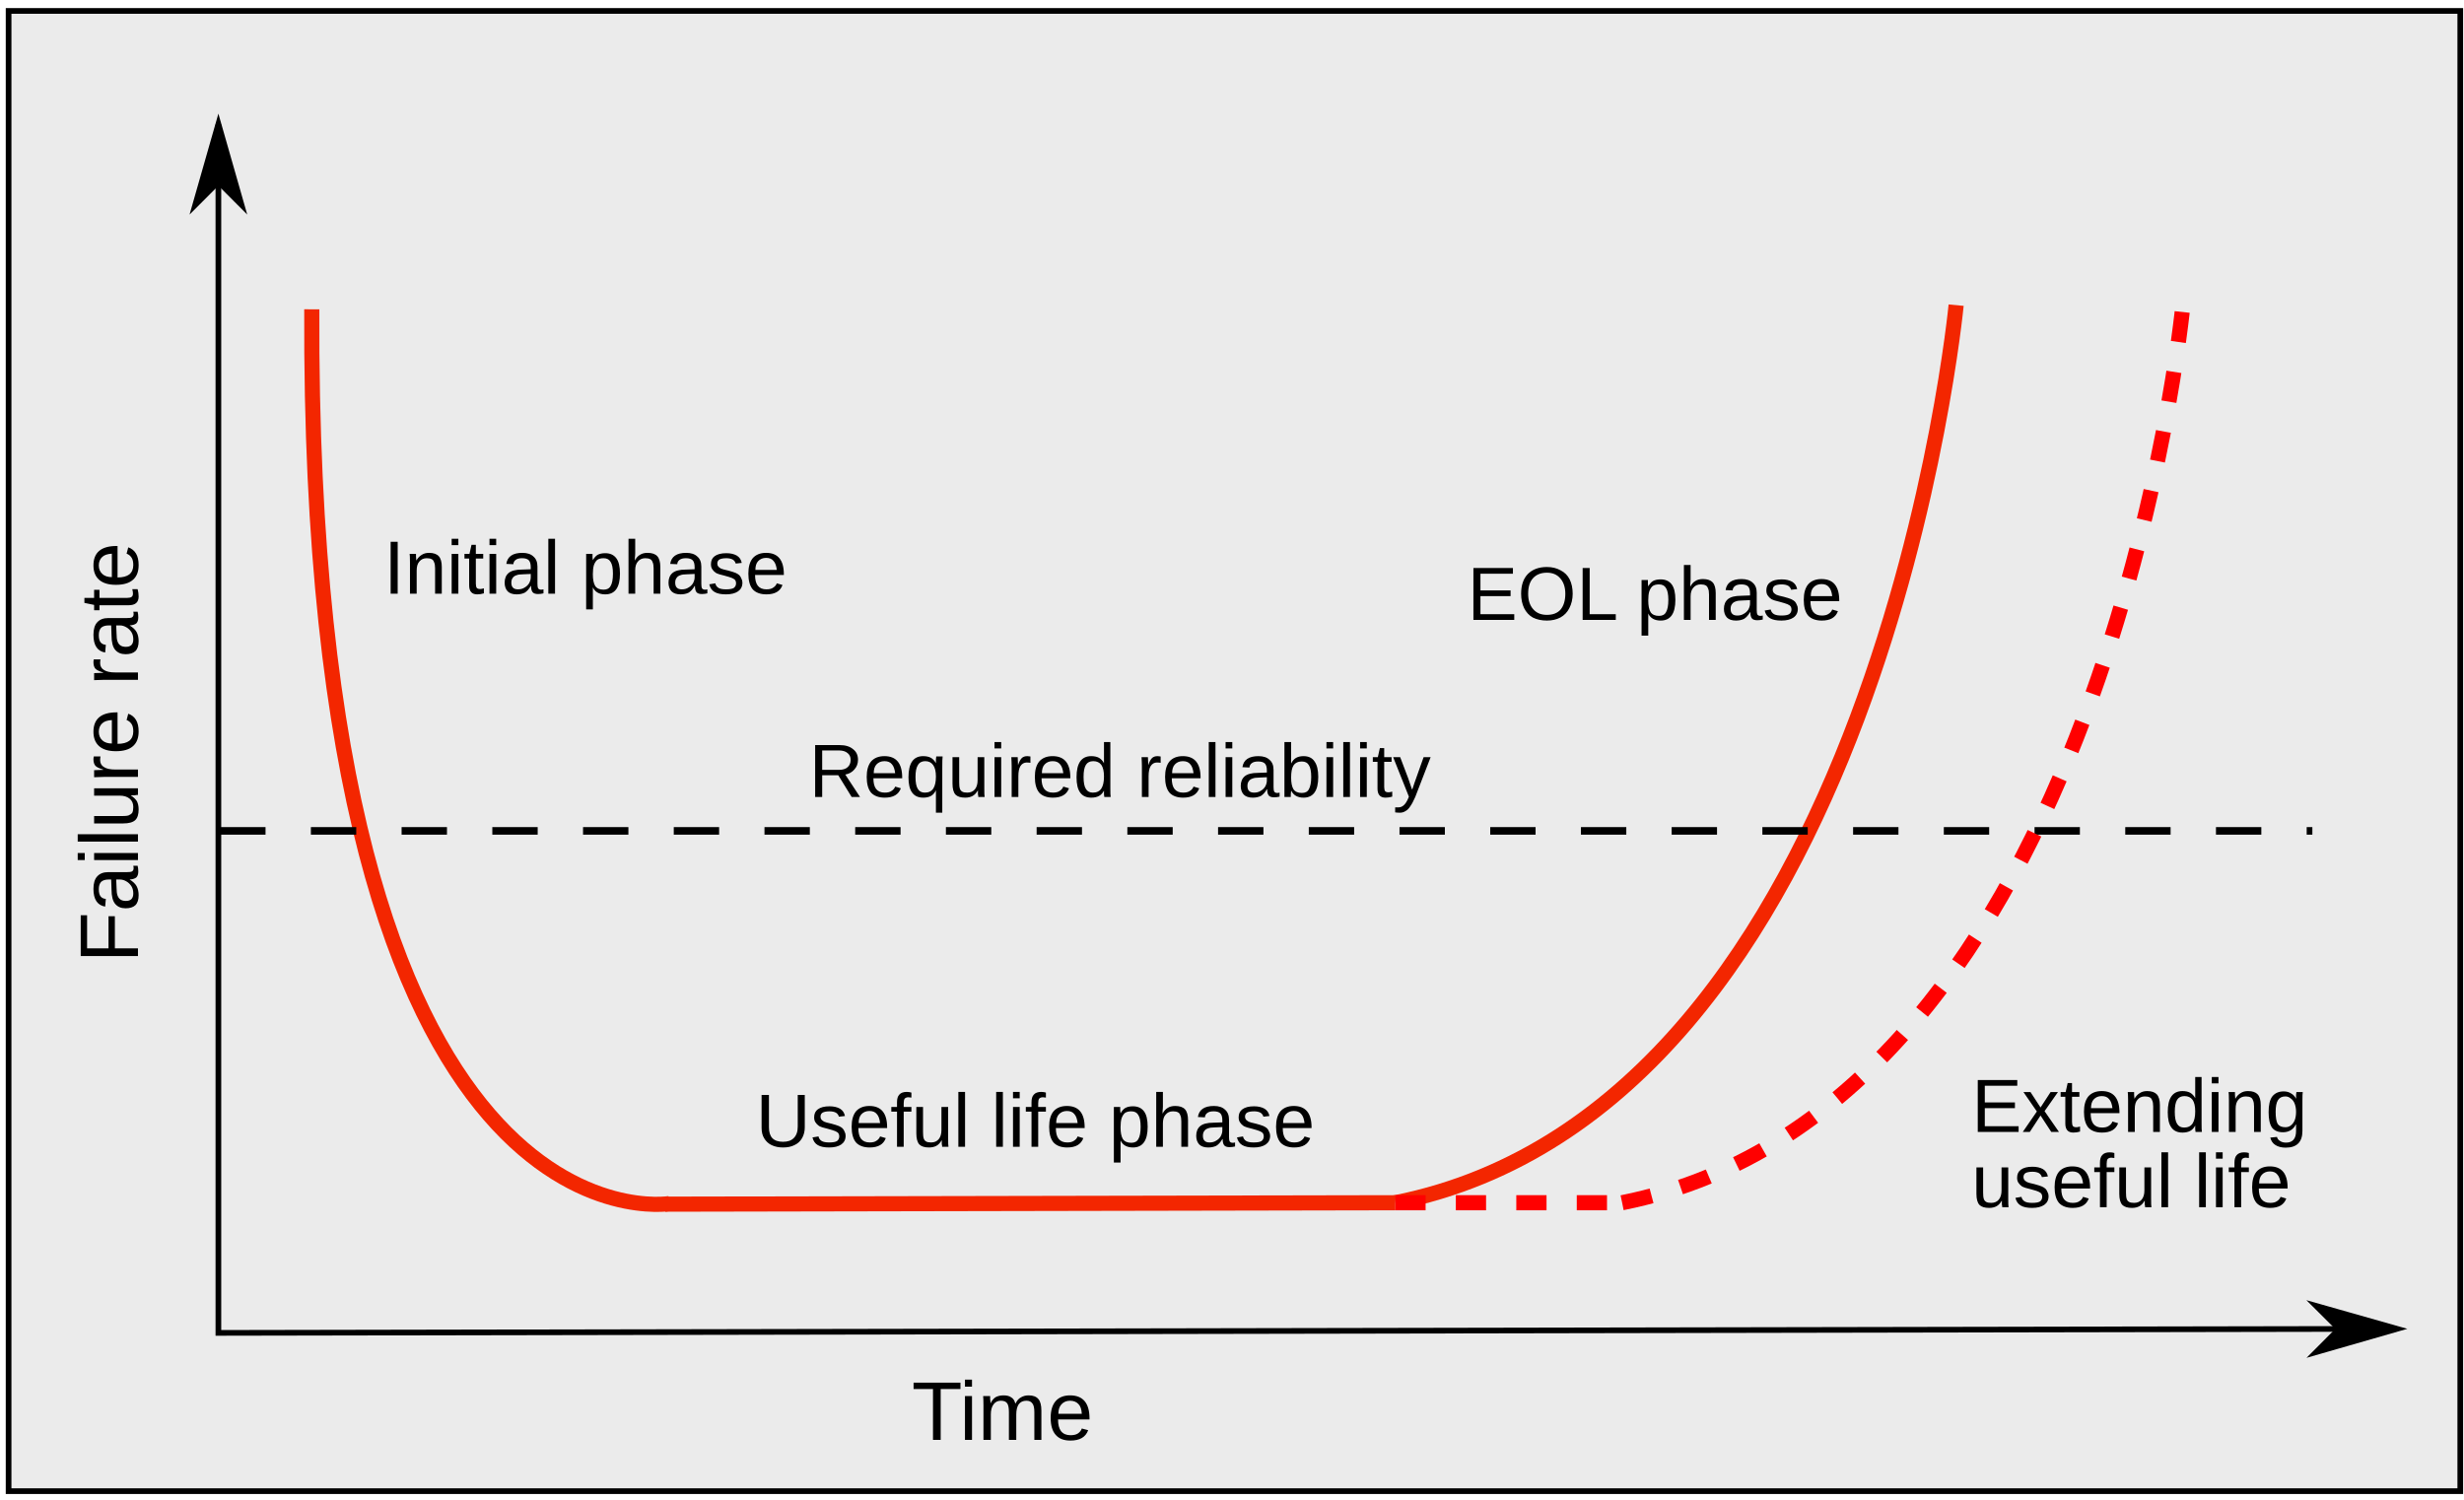
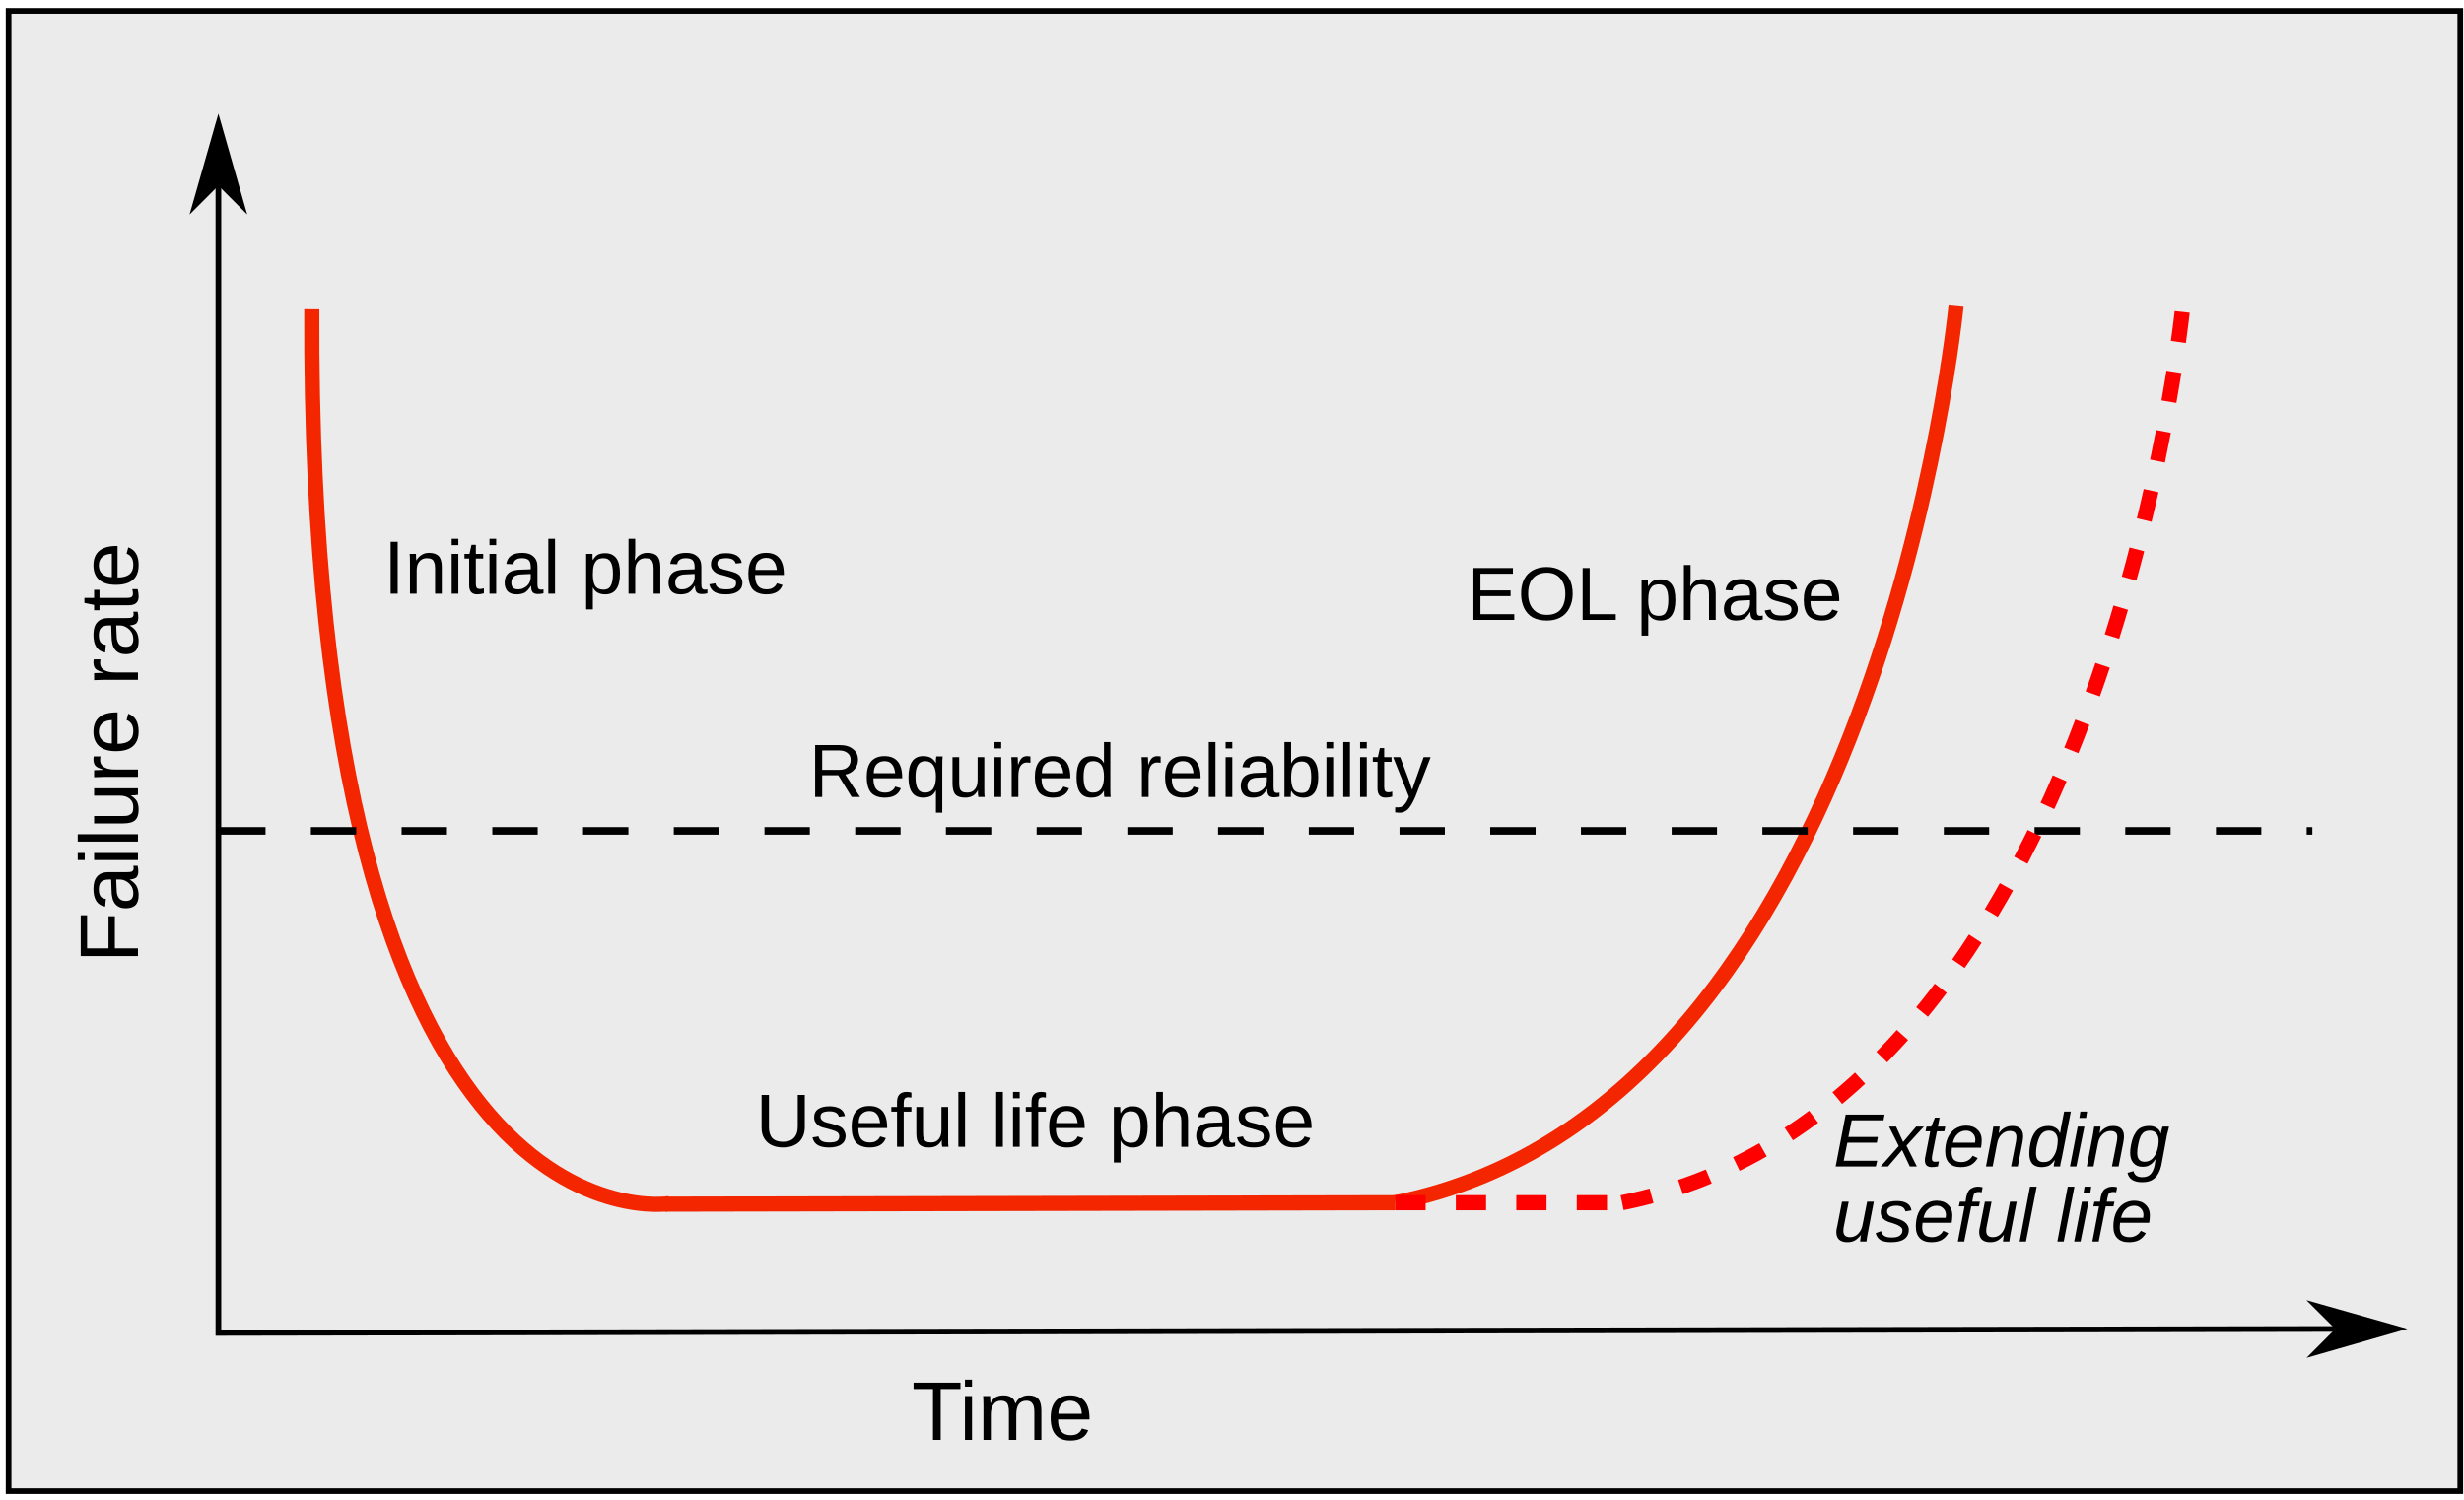
<svg xmlns="http://www.w3.org/2000/svg" width="115mm" height="70mm" viewBox="0 0 115 70" version="1.1" id="svg8">
  <defs id="defs2">
    <marker orient="auto" refY="0" refX="0" id="DiamondLend" style="overflow:visible">
      <path id="path1075" d="M 0,-7.071 -7.071,0 0,7.071 7.071,0 Z" style="fill:#009600;fill-opacity:1;fill-rule:evenodd;stroke:#009600;stroke-width:1pt;stroke-opacity:1" transform="matrix(0.8,0,0,0.8,-5.6,0)" />
    </marker>
    <marker orient="auto" refY="0" refX="0" id="Arrow2Lend" style="overflow:visible">
      <path id="path999" style="fill:#009600;fill-opacity:1;fill-rule:evenodd;stroke:#009600;stroke-width:0.625;stroke-linejoin:round;stroke-opacity:1" d="M 8.719,4.034 -2.207,0.016 8.719,-4.002 c -1.745,2.372 -1.735,5.617 -6e-7,8.035 z" transform="matrix(-1.1,0,0,-1.1,-1.1,0)" />
    </marker>
    <marker orient="auto" refY="0" refX="0" id="Arrow1Mend" style="overflow:visible">
      <path id="path987" d="M 0,0 5,-5 -12.5,0 5,5 Z" style="fill:#000000;fill-opacity:1;fill-rule:evenodd;stroke:#000000;stroke-width:1pt;stroke-opacity:1" transform="matrix(-0.4,0,0,-0.4,-4,0)" />
    </marker>
    <marker style="overflow:visible" id="marker946" refX="0" refY="0" orient="auto">
      <path transform="matrix(-0.8,0,0,-0.8,-10,0)" style="fill:#000000;fill-opacity:1;fill-rule:evenodd;stroke:#000000;stroke-width:1pt;stroke-opacity:1" d="M 0,0 5,-5 -12.5,0 5,5 Z" id="path944" />
    </marker>
    <marker orient="auto" refY="0" refX="0" id="Arrow1Lstart" style="overflow:visible">
      <path id="path4512" d="M 0,0 5,-5 -12.5,0 5,5 Z" style="fill:#000000;fill-opacity:1;fill-rule:evenodd;stroke:#000000;stroke-width:1pt;stroke-opacity:1" transform="matrix(0.8,0,0,0.8,10,0)" />
    </marker>
    <marker orient="auto" refY="0" refX="0" id="Arrow1Lend" style="overflow:visible">
      <path id="path4515" d="M 0,0 5,-5 -12.5,0 5,5 Z" style="fill:#000000;fill-opacity:1;fill-rule:evenodd;stroke:#000000;stroke-width:1pt;stroke-opacity:1" transform="matrix(-0.8,0,0,-0.8,-10,0)" />
    </marker>
  </defs>
  <g id="layer1" transform="translate(0,-227)">
    <g id="g1825">
      <rect y="227.51" x="0.401" height="69.089" width="114.425" id="rect5008" style="fill:#ebebeb;fill-opacity:1;stroke:#000000;stroke-width:0.265;stroke-miterlimit:4;stroke-dasharray:none;stroke-dashoffset:0;stroke-opacity:1" />
      <g transform="translate(-12.6622,15.30804)" id="g4958">
        <g id="g1792">
          <path id="path4504" d="M 22.855,217.51 V 273.904 L 124.504,273.715" style="fill:none;stroke:#000000;stroke-width:0.265;stroke-linecap:butt;stroke-linejoin:miter;stroke-miterlimit:4;stroke-dasharray:none;stroke-opacity:1;marker-start:url(#Arrow1Lstart);marker-end:url(#Arrow1Lend)" />
          <path id="path4506" d="m 27.214,226.129 c -0.189,44.601 16.703,41.739 16.703,41.739" style="fill:none;stroke:#f32600;stroke-width:0.706;stroke-linecap:butt;stroke-linejoin:miter;stroke-miterlimit:4;stroke-dasharray:none;stroke-opacity:1" />
          <path id="path4508" d="m 43.708,267.896 34.08,-0.067" style="fill:none;stroke:#f32600;stroke-width:0.706;stroke-linecap:butt;stroke-linejoin:miter;stroke-miterlimit:4;stroke-dasharray:none;stroke-opacity:1" />
          <path id="path4510" d="m 77.787,267.829 c 22.597,-4.515 26.172,-41.894 26.172,-41.894" style="fill:none;stroke:#f32600;stroke-width:0.706;stroke-linecap:butt;stroke-linejoin:miter;stroke-miterlimit:4;stroke-dasharray:none;stroke-opacity:1" />
          <text id="text4864" y="278.899" x="55.207" style="font-style:normal;font-weight:normal;font-size:10.583px;line-height:1.25;font-family:sans-serif;letter-spacing:0px;word-spacing:0px;fill:#000000;fill-opacity:1;stroke:none;stroke-width:0.265" xml:space="preserve">
            <tspan style="font-style:normal;font-variant:normal;font-weight:normal;font-stretch:normal;font-size:3.881px;font-family:Arial;-inkscape-font-specification:Arial;stroke-width:0.265" y="278.899" x="55.207" id="tspan4862">Time</tspan>
          </text>
          <text transform="rotate(-90)" id="text4864-7" y="19.102" x="-256.63" style="font-style:normal;font-weight:normal;font-size:10.583px;line-height:1.25;font-family:sans-serif;letter-spacing:0px;word-spacing:0px;fill:#000000;fill-opacity:1;stroke:none;stroke-width:0.265" xml:space="preserve">
            <tspan style="font-style:normal;font-variant:normal;font-weight:normal;font-stretch:normal;font-size:3.881px;font-family:Arial;-inkscape-font-specification:Arial;stroke-width:0.265" y="19.102" x="-256.63" id="tspan4862-1">Failure rate</tspan>
          </text>
          <text id="text4864-8" y="239.402" x="30.565" style="font-style:normal;font-weight:normal;font-size:10.583px;line-height:1.25;font-family:sans-serif;letter-spacing:0px;word-spacing:0px;fill:#000000;fill-opacity:1;stroke:none;stroke-width:0.265" xml:space="preserve">
            <tspan style="font-style:normal;font-variant:normal;font-weight:normal;font-stretch:normal;font-size:3.528px;font-family:Arial;-inkscape-font-specification:Arial;stroke-width:0.265" y="239.402" x="30.565" id="tspan4862-8">Initial phase</tspan>
          </text>
          <text id="text4864-8-9" y="265.217" x="47.943" style="font-style:normal;font-weight:normal;font-size:10.583px;line-height:1.25;font-family:sans-serif;letter-spacing:0px;word-spacing:0px;fill:#000000;fill-opacity:1;stroke:none;stroke-width:0.265" xml:space="preserve">
            <tspan style="font-style:normal;font-variant:normal;font-weight:normal;font-stretch:normal;font-size:3.528px;font-family:Arial;-inkscape-font-specification:Arial;stroke-width:0.265" y="265.217" x="47.943" id="tspan4862-8-1">Useful life phase</tspan>
          </text>
          <text id="text4864-8-9-1" y="240.625" x="81.132" style="font-style:normal;font-weight:normal;font-size:10.583px;line-height:1.25;font-family:sans-serif;letter-spacing:0px;word-spacing:0px;fill:#000000;fill-opacity:1;stroke:none;stroke-width:0.265" xml:space="preserve">
            <tspan style="font-style:normal;font-variant:normal;font-weight:normal;font-stretch:normal;font-size:3.528px;font-family:Arial;-inkscape-font-specification:Arial;stroke-width:0.265" y="240.625" x="81.132" id="tspan4862-8-1-4">EOL phase</tspan>
          </text>
          <path style="fill:none;stroke:#000000;stroke-width:0.353;stroke-linecap:butt;stroke-linejoin:miter;stroke-miterlimit:4;stroke-dasharray:2.117, 2.117;stroke-dashoffset:0;stroke-opacity:1" d="m 22.938,250.473 h 77.472 20.175" id="path860" />
          <text id="text4864-8-9-1-6" y="248.89" x="50.41" style="font-style:normal;font-weight:normal;font-size:10.583px;line-height:1.25;font-family:sans-serif;letter-spacing:0px;word-spacing:0px;fill:#000000;fill-opacity:1;stroke:none;stroke-width:0.265" xml:space="preserve">
            <tspan style="font-style:normal;font-variant:normal;font-weight:normal;font-stretch:normal;font-size:3.528px;font-family:Arial;-inkscape-font-specification:'Arial, Normal';font-variant-ligatures:normal;font-variant-caps:normal;font-variant-numeric:normal;font-feature-settings:normal;text-align:start;writing-mode:lr-tb;text-anchor:start;stroke-width:0.265" y="248.89" x="50.41" id="tspan880">Required reliability</tspan>
          </text>
          <path id="path4510-9" d="m 88.371,267.829 c 22.597,-4.515 26.172,-41.894 26.172,-41.894" style="fill:none;stroke:#ff0000;stroke-width:0.706;stroke-linecap:butt;stroke-linejoin:miter;stroke-miterlimit:4;stroke-dasharray:1.411, 1.411;stroke-dashoffset:0;stroke-opacity:1" />
          <path style="fill:none;stroke:#ff0000;stroke-width:0.706;stroke-linecap:butt;stroke-linejoin:miter;stroke-miterlimit:4;stroke-dasharray:1.411, 1.411;stroke-dashoffset:0;stroke-opacity:1" d="m 77.787,267.829 10.583,4e-5" id="path899" />
          <path style="fill:none;stroke:#000000;stroke-width:0.265px;stroke-linecap:butt;stroke-linejoin:miter;stroke-opacity:1" d="M 77.787,278.381 Z" id="path934" />
-           <text id="text4864-9" y="264.523" x="104.672" style="font-style:normal;font-weight:normal;font-size:7.761px;line-height:0.4;font-family:sans-serif;letter-spacing:0px;word-spacing:0px;fill:#000000;fill-opacity:1;stroke:none;stroke-width:0.265" xml:space="preserve">
-             <tspan style="font-style:normal;font-variant:normal;font-weight:normal;font-stretch:normal;font-size:3.528px;font-family:Arial;-inkscape-font-specification:'Arial, Normal';font-variant-ligatures:normal;font-variant-caps:normal;font-variant-numeric:normal;font-feature-settings:normal;text-align:start;writing-mode:lr-tb;text-anchor:start;stroke-width:0.265" y="264.523" x="104.672" id="tspan4862-5">Extending </tspan>
-             <tspan id="tspan1796" style="font-style:normal;font-variant:normal;font-weight:normal;font-stretch:normal;font-size:3.528px;font-family:Arial;-inkscape-font-specification:'Arial, Normal';font-variant-ligatures:normal;font-variant-caps:normal;font-variant-numeric:normal;font-feature-settings:normal;text-align:start;writing-mode:lr-tb;text-anchor:start;stroke-width:0.265" y="268.038" x="104.672">useful life</tspan>
-             <tspan style="font-style:italic;font-variant:normal;font-weight:normal;font-stretch:normal;font-size:2.822px;font-family:Arial;-inkscape-font-specification:'Arial, Italic';font-variant-ligatures:normal;font-variant-caps:normal;font-variant-numeric:normal;font-feature-settings:normal;text-align:start;writing-mode:lr-tb;text-anchor:start;stroke-width:0.265" y="271.552" x="104.672" id="tspan1454" />
+           <text id="text4864-9" y="266.134" x="98.225" style="font-style:normal;font-weight:normal;font-size:7.761px;line-height:0.4;font-family:sans-serif;letter-spacing:0px;word-spacing:0px;fill:#000000;fill-opacity:1;stroke:none;stroke-width:0.265" xml:space="preserve">
+             <tspan style="font-style:italic;font-variant:normal;font-weight:normal;font-stretch:normal;font-size:3.528px;font-family:Arial;-inkscape-font-specification:'Arial, Italic';font-variant-ligatures:normal;font-variant-caps:normal;font-variant-numeric:normal;font-feature-settings:normal;text-align:start;writing-mode:lr-tb;text-anchor:start;stroke-width:0.265" y="266.134" x="98.225" id="tspan4862-5">Extending </tspan>
+             <tspan id="tspan1796" style="font-style:italic;font-variant:normal;font-weight:normal;font-stretch:normal;font-size:3.528px;font-family:Arial;-inkscape-font-specification:'Arial, Italic';font-variant-ligatures:normal;font-variant-caps:normal;font-variant-numeric:normal;font-feature-settings:normal;text-align:start;writing-mode:lr-tb;text-anchor:start;stroke-width:0.265" y="269.64" x="98.225">useful life</tspan>
+             <tspan style="font-style:italic;font-variant:normal;font-weight:normal;font-stretch:normal;font-size:2.822px;font-family:Arial;-inkscape-font-specification:'Arial, Italic';font-variant-ligatures:normal;font-variant-caps:normal;font-variant-numeric:normal;font-feature-settings:normal;text-align:start;writing-mode:lr-tb;text-anchor:start;stroke-width:0.265" y="273.147" x="98.225" id="tspan1454" />
          </text>
        </g>
      </g>
    </g>
  </g>
</svg>
